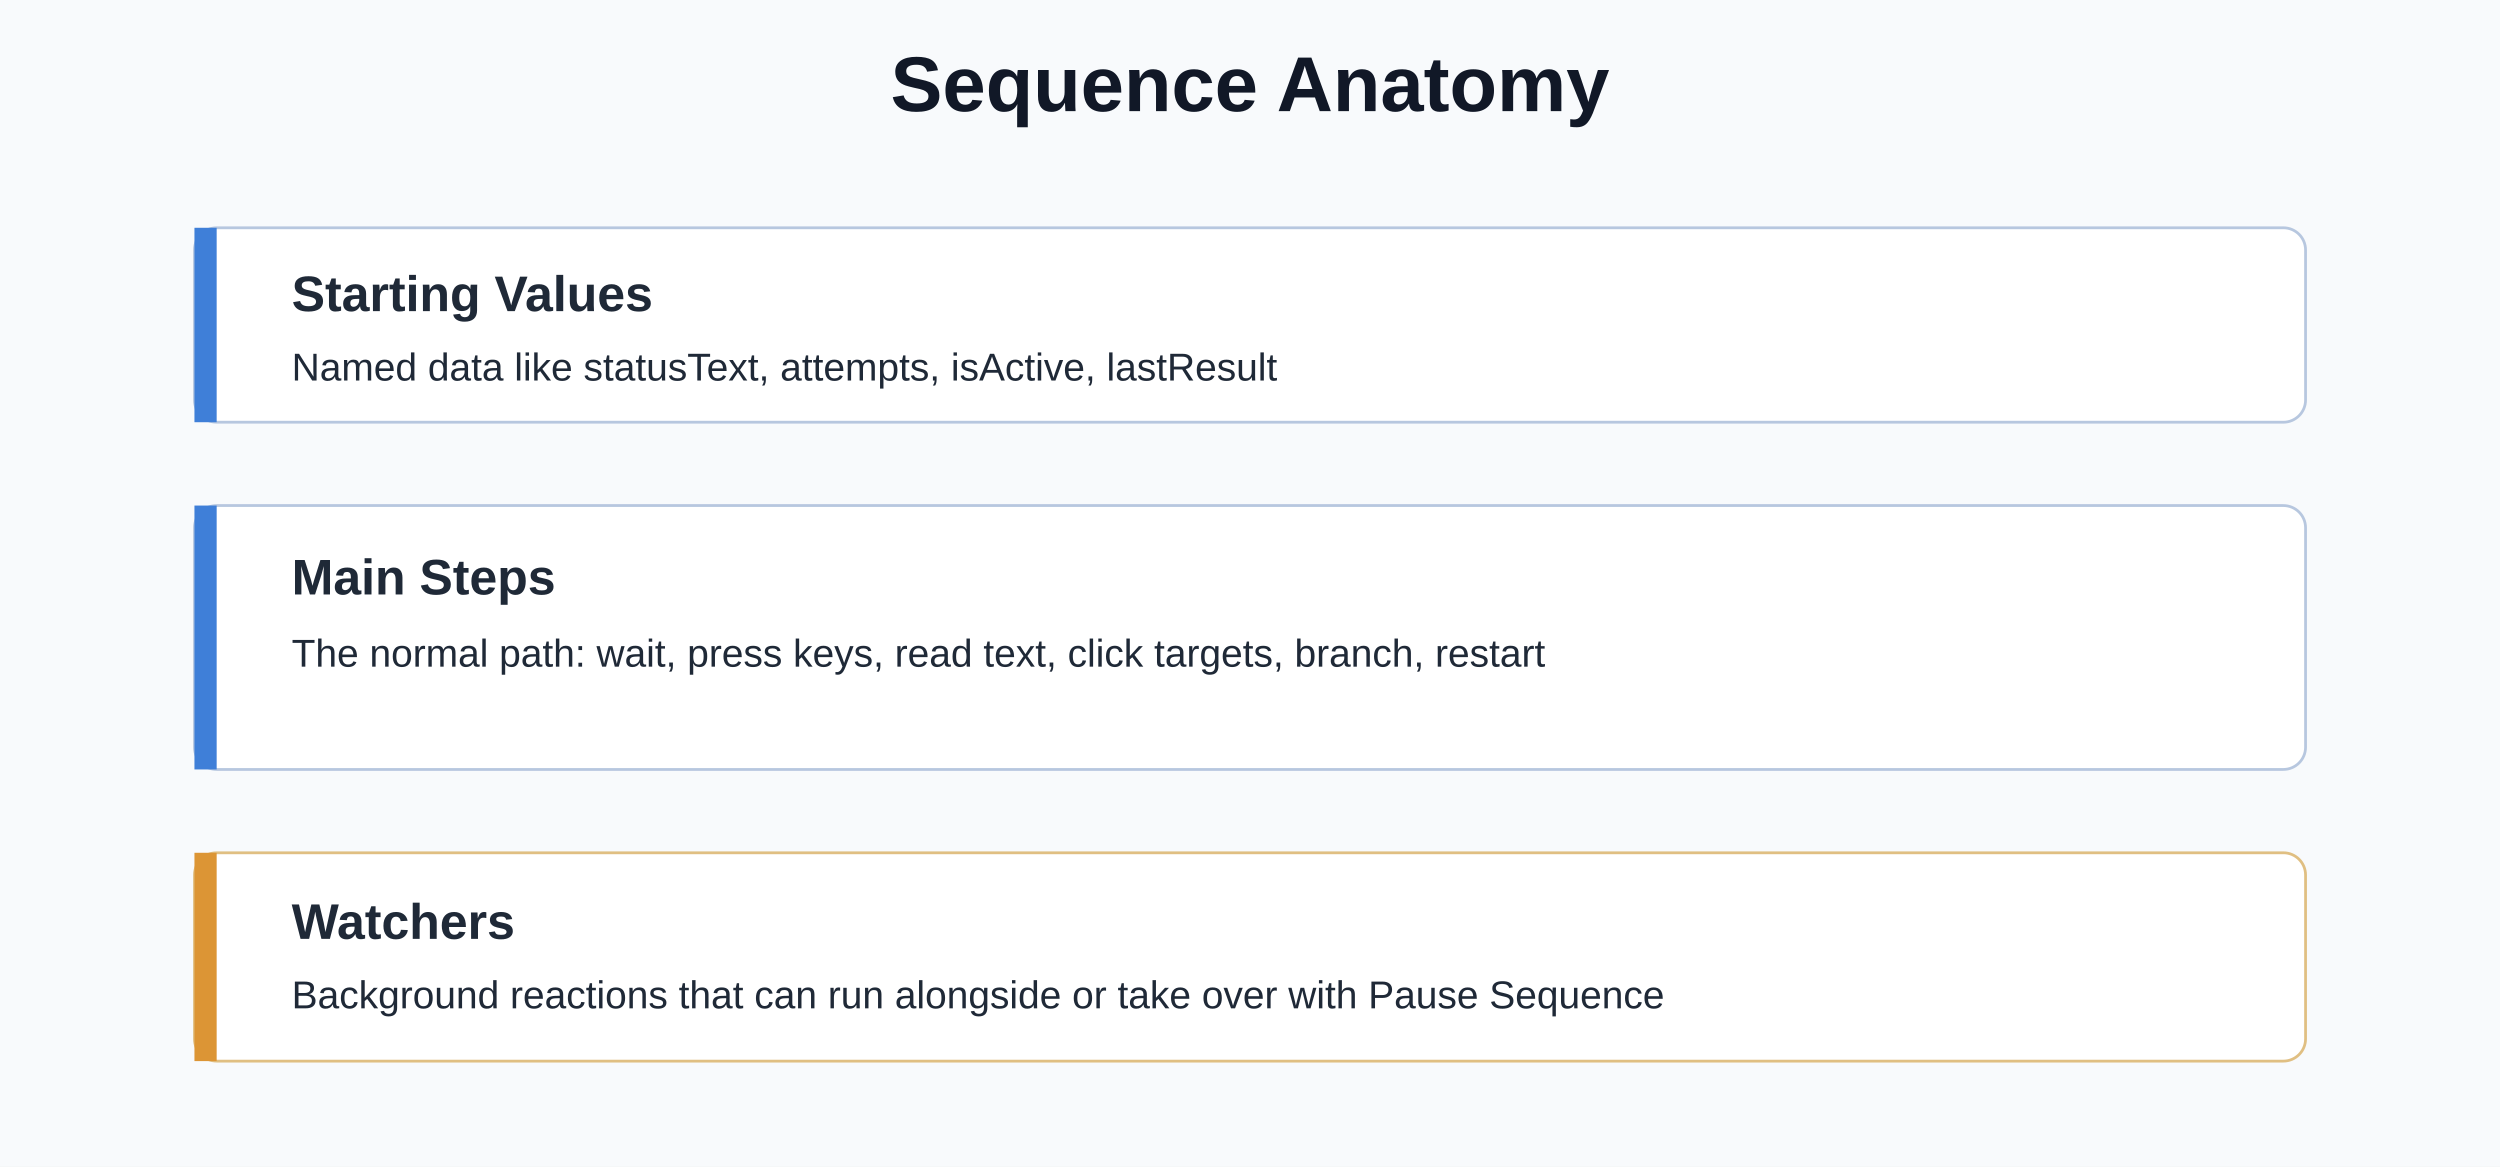
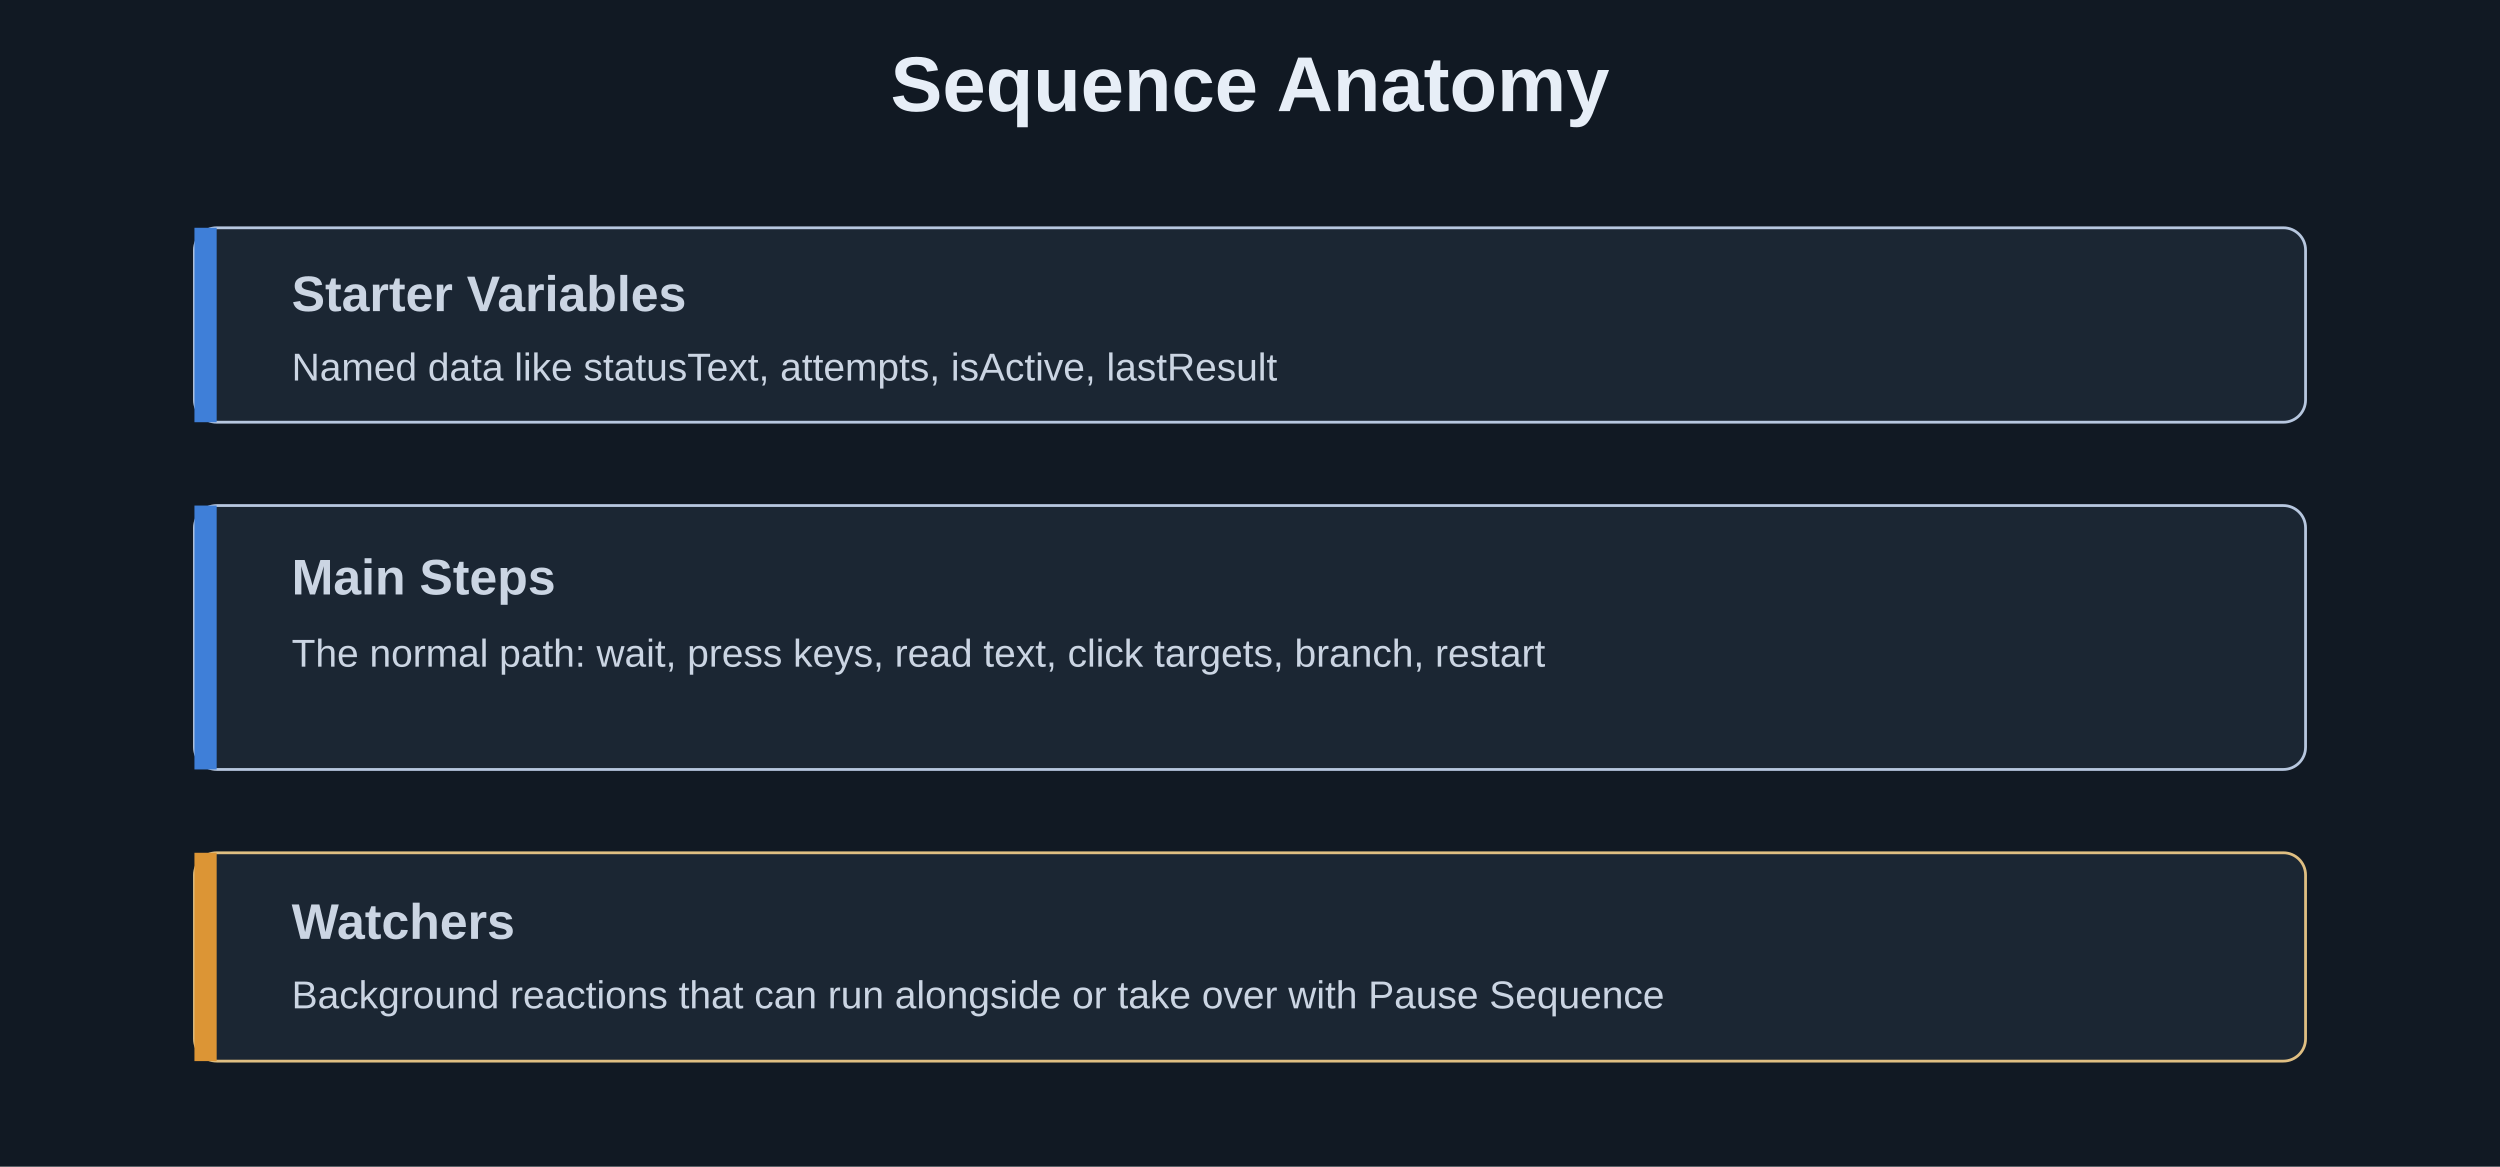
<svg xmlns="http://www.w3.org/2000/svg" width="900" height="420" viewBox="0 0 900 420" role="img" aria-label="Sequence anatomy diagram">
-   <rect width="900" height="420" fill="#f8fafc" />
-   <text x="450" y="40" text-anchor="middle" font-family="Segoe UI, Arial" font-size="28" font-weight="700" fill="#111827">Sequence Anatomy</text>
-   <g font-family="Segoe UI, Arial" fill="#1f2937">
-     <rect x="70" y="82" width="760" height="70" rx="8" fill="#ffffff" stroke="#b7c7df" />
+   <rect width="900" height="420" fill="#111923" />
+   <text x="450" y="40" text-anchor="middle" font-family="Segoe UI, Arial" font-size="28" font-weight="700" fill="#e7eef7">Sequence Anatomy</text>
+   <g font-family="Segoe UI, Arial" fill="#cbd5e3">
+     <rect x="70" y="82" width="760" height="70" rx="8" fill="#1b2633" stroke="#b7c7df" />
    <rect x="70" y="82" width="8" height="70" fill="#3f7fd8" />
-     <text x="105" y="112" font-size="18" font-weight="700">Starting Values</text>
+     <text x="105" y="112" font-size="18" font-weight="700">Starter Variables</text>
    <text x="105" y="137" font-size="14">Named data like statusText, attempts, isActive, lastResult</text>
-     <rect x="70" y="182" width="760" height="95" rx="8" fill="#ffffff" stroke="#b7c7df" />
+     <rect x="70" y="182" width="760" height="95" rx="8" fill="#1b2633" stroke="#b7c7df" />
    <rect x="70" y="182" width="8" height="95" fill="#3f7fd8" />
    <text x="105" y="214" font-size="18" font-weight="700">Main Steps</text>
    <text x="105" y="240" font-size="14">The normal path: wait, press keys, read text, click targets, branch, restart</text>
-     <rect x="70" y="307" width="760" height="75" rx="8" fill="#ffffff" stroke="#e0bf82" />
+     <rect x="70" y="307" width="760" height="75" rx="8" fill="#1b2633" stroke="#e0bf82" />
    <rect x="70" y="307" width="8" height="75" fill="#dc9535" />
    <text x="105" y="338" font-size="18" font-weight="700">Watchers</text>
    <text x="105" y="363" font-size="14">Background reactions that can run alongside or take over with Pause Sequence</text>
  </g>
</svg>
